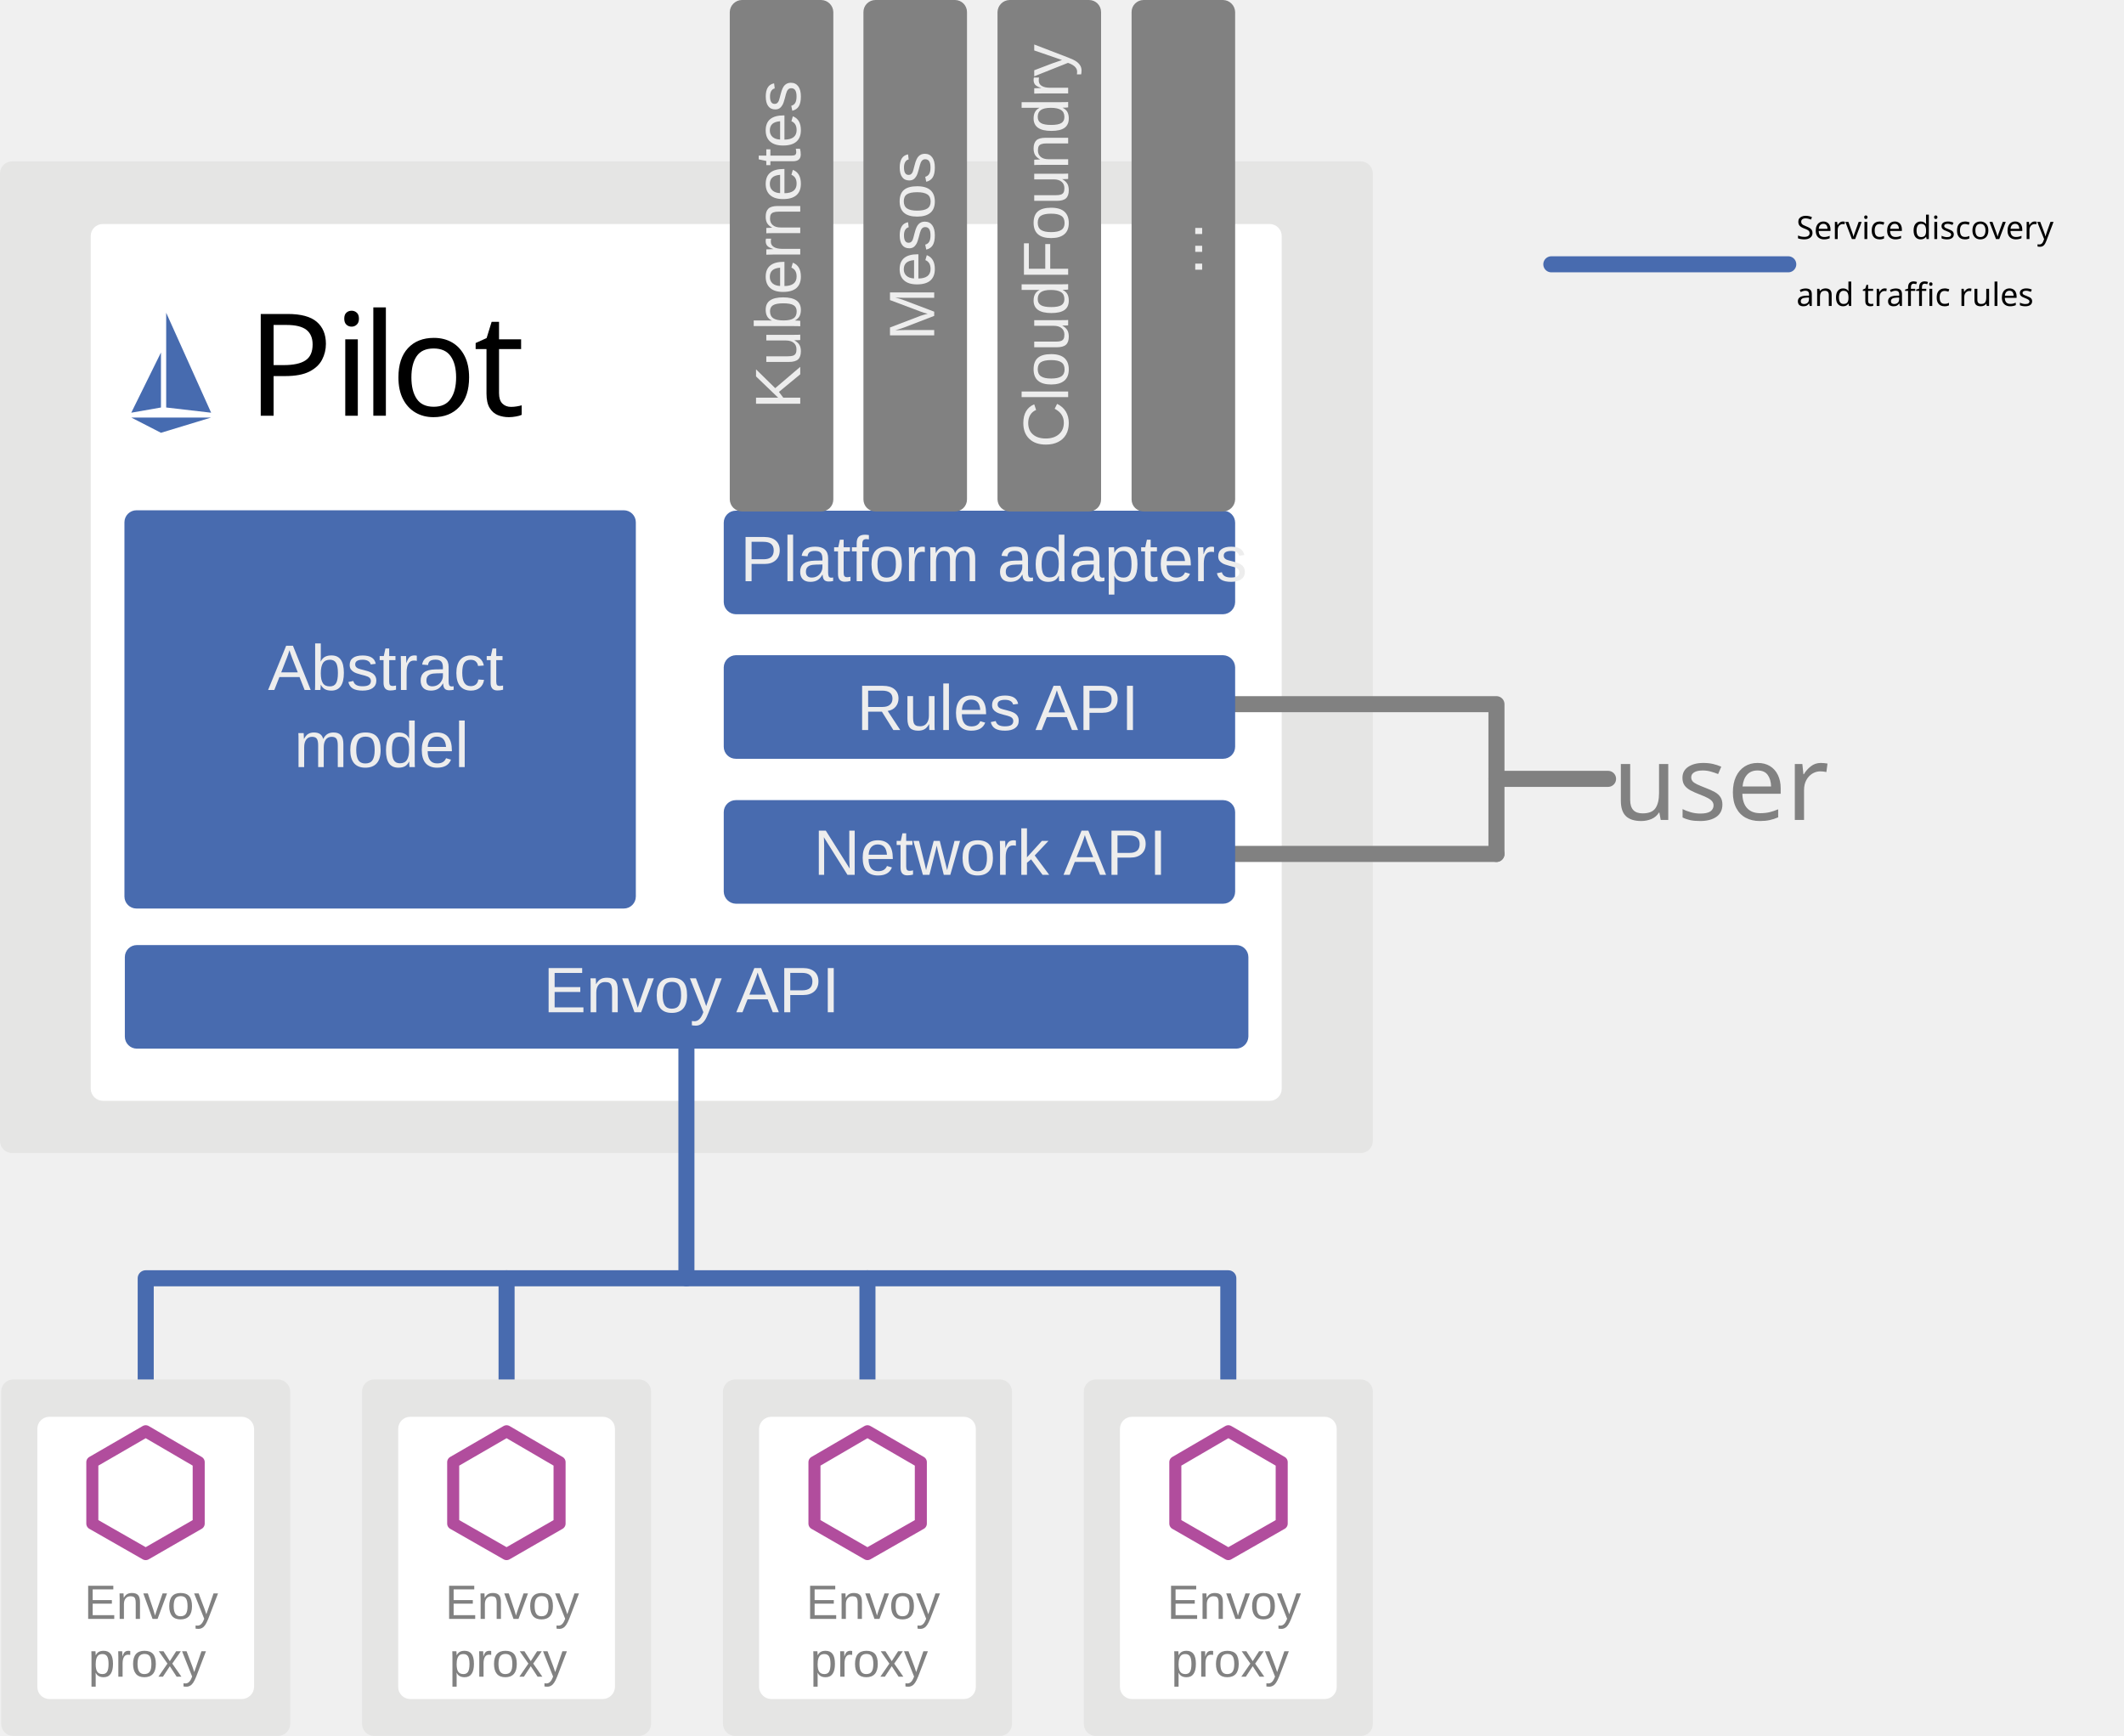
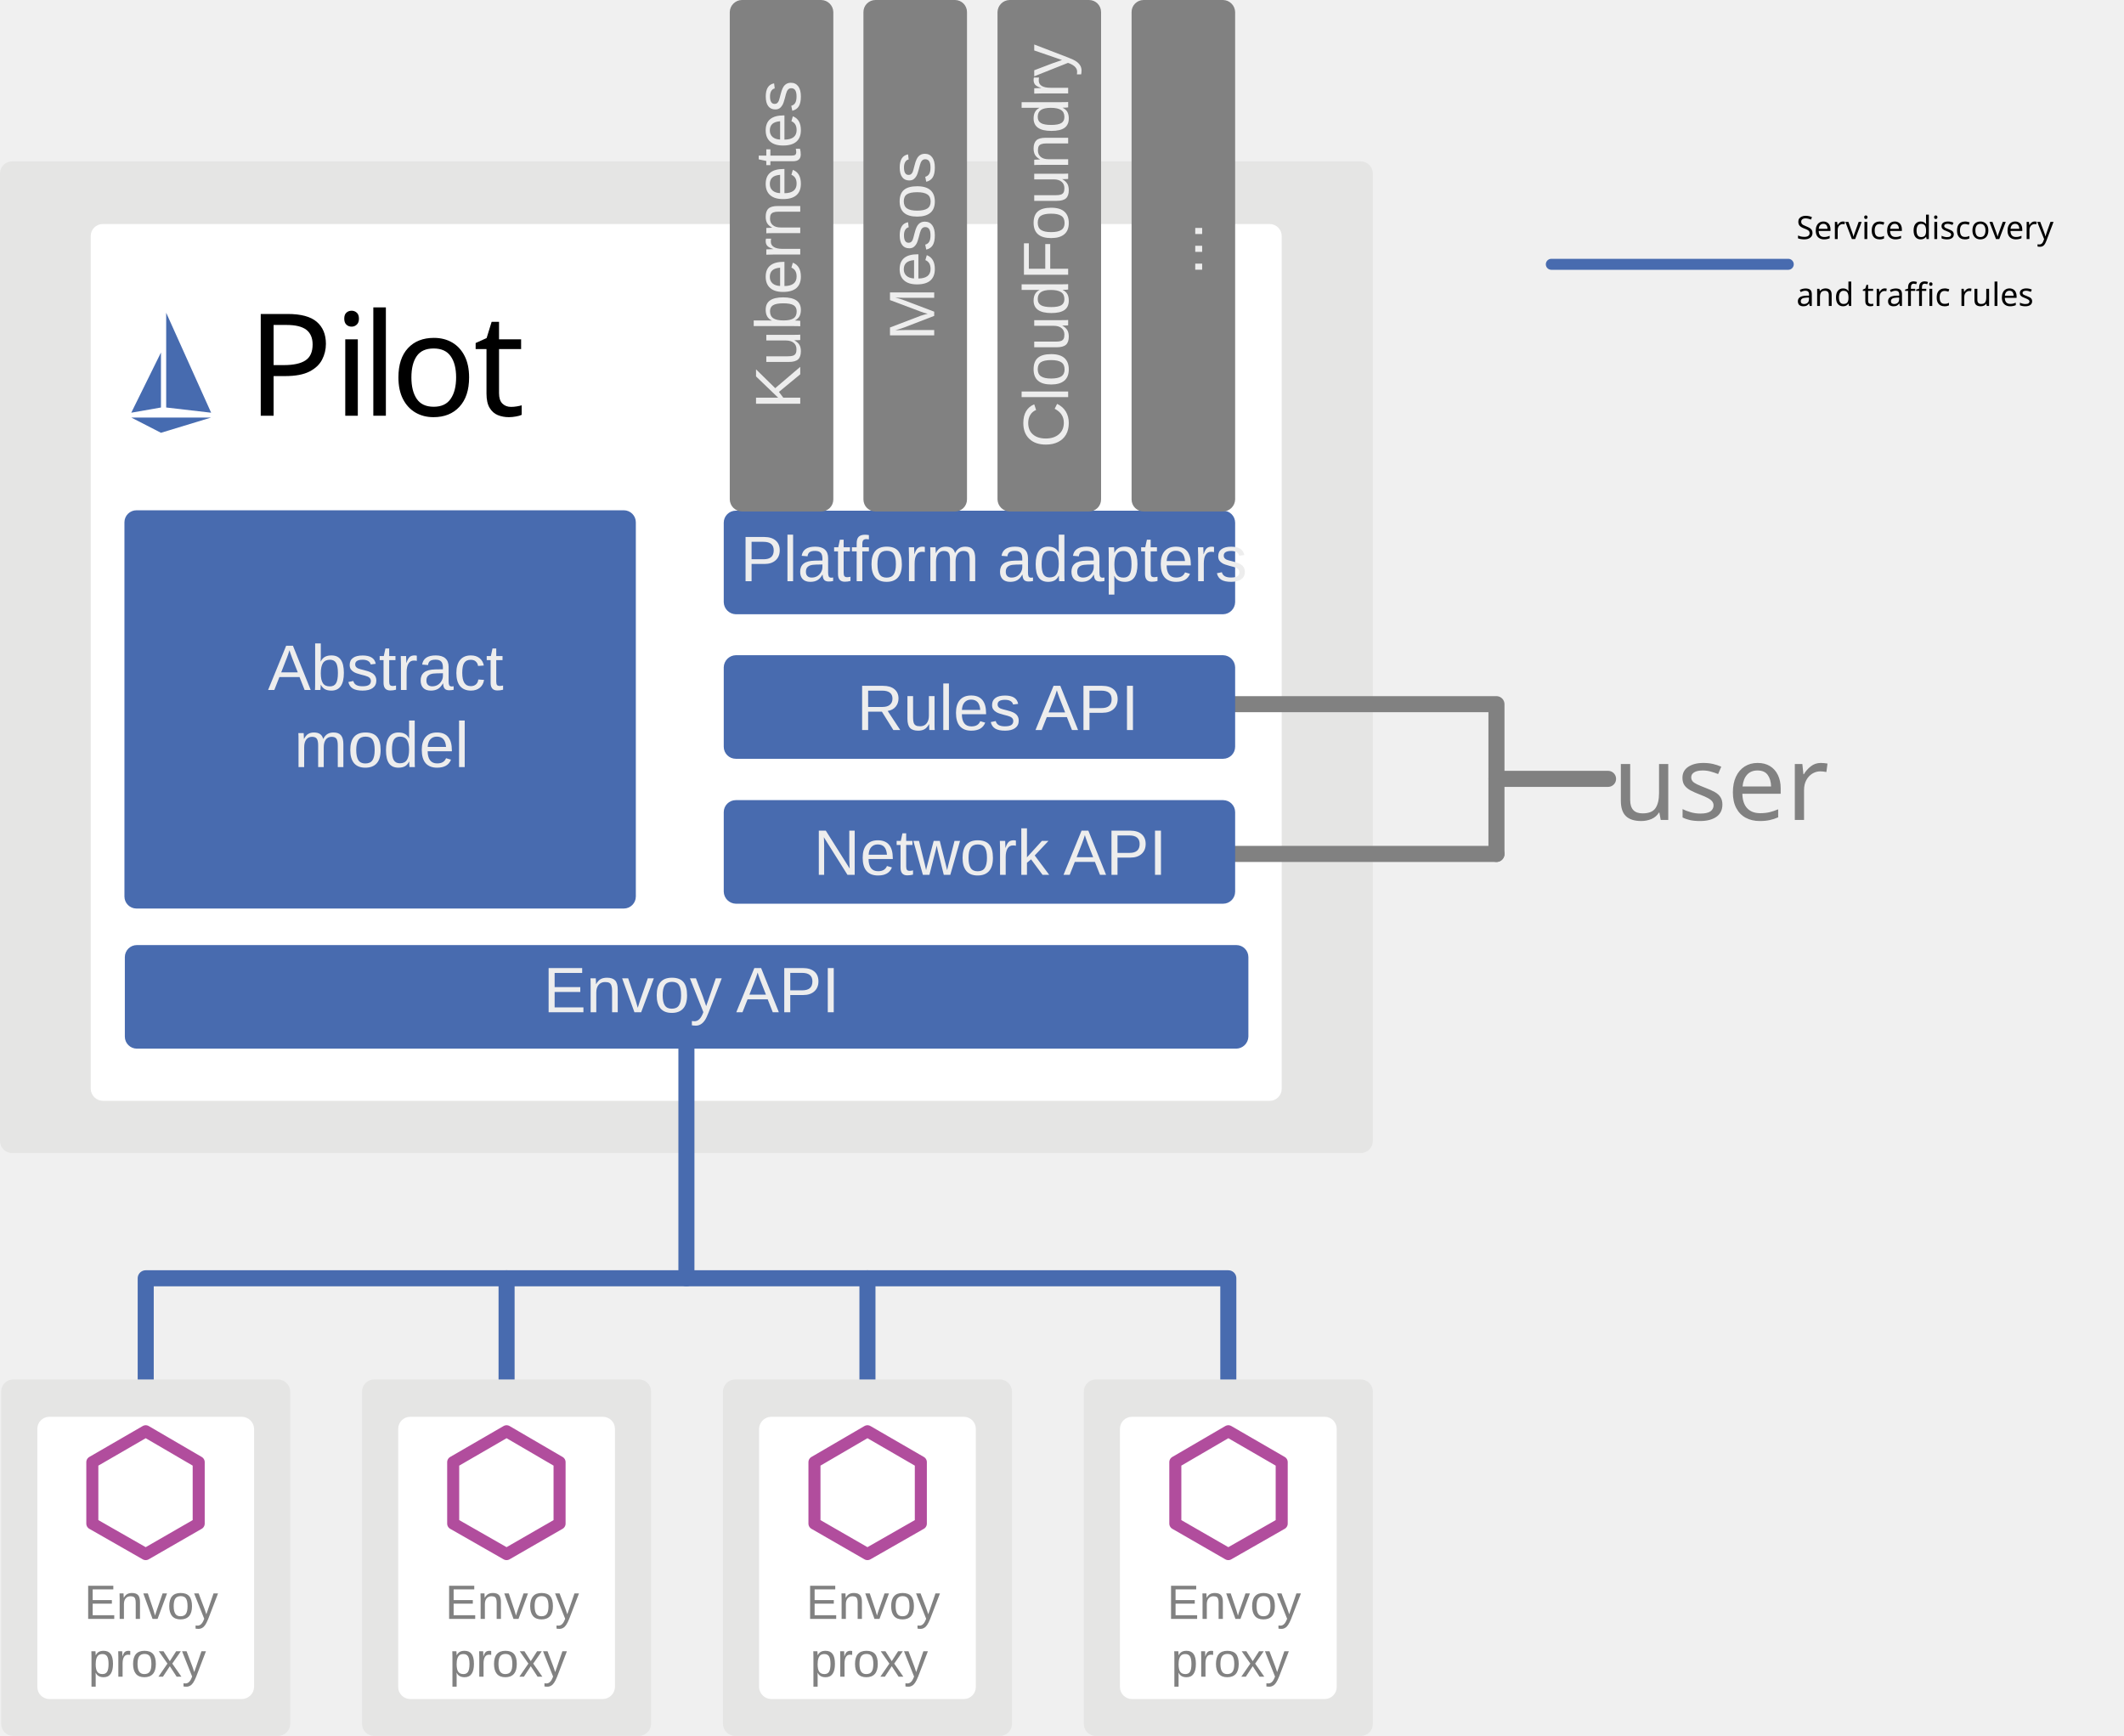
- <svg xmlns="http://www.w3.org/2000/svg" viewBox="0 0 529.134 432.4" version="1.1" id="svg192" width="140mm" height="432.4">
+ <svg xmlns="http://www.w3.org/2000/svg" viewBox="0 0 529.134 432.4" version="1.1" id="svg192" width="140mm" height="114.406mm">
  <defs id="defs7">
-     <style id="style2">.a1febd32-a602-439d-90cb-fe3b9e5e9e6e,.a2de6f6a-543b-49bf-abe1-4190f694075c,.f842173c-4137-41bd-a45e-eb43b29bb415{fill:none}.aa42245d-ad5b-4e67-9608-1290cdf026c9{fill:#e5e5e4}.ef4e5b1c-b333-40de-91f2-d67d81b0e205{fill:#fff}.a450d0db-15ca-4a08-835b-f23856a99cc6,.aef7c180-a9aa-4037-aeb7-1c23582a6a0c,.ec350dc4-b3fe-4a66-86b2-3ced8af6dc99{isolation:isolate}.a6a6604f-cec9-421e-b62a-47e7c088578a{clip-path:url(#b8ba444c-ee38-4f79-8b77-c1a5ff62ba08)}.e5b942fc-5abb-46fc-b726-75c457c7b7b7{fill:#466bb0}.b805c6ed-2f12-4f9f-bfd4-2d445f303f70{fill:#486baf}.a768cd4c-9aac-4065-93f3-520b3335e459,.ec350dc4-b3fe-4a66-86b2-3ced8af6dc99{fill:#818181}.aef7c180-a9aa-4037-aeb7-1c23582a6a0c{font-size:16px;fill:#ededed;font-family:ArialMT,Arial}.ec350dc4-b3fe-4a66-86b2-3ced8af6dc99{font-family:ArialMT,Arial}.a1febd32-a602-439d-90cb-fe3b9e5e9e6e{stroke:#486baf;stroke-linecap:round;stroke-width:4px}.f842173c-4137-41bd-a45e-eb43b29bb415{stroke-linecap:round;stroke-width:4px}.a1febd32-a602-439d-90cb-fe3b9e5e9e6e,.a2de6f6a-543b-49bf-abe1-4190f694075c,.f842173c-4137-41bd-a45e-eb43b29bb415{stroke-linejoin:round}.f842173c-4137-41bd-a45e-eb43b29bb415{stroke:#818181}.eac389b2-f847-4bee-8623-5c3be09bcbfd{letter-spacing:-.06em}.a2de6f6a-543b-49bf-abe1-4190f694075c{stroke:#b14d9d;stroke-width:3px}.ec350dc4-b3fe-4a66-86b2-3ced8af6dc99{font-size:12px}</style>
+     <style id="style2">.a1febd32-a602-439d-90cb-fe3b9e5e9e6e,.a2de6f6a-543b-49bf-abe1-4190f694075c,.b4def6a1-ecd7-4a13-a337-12e6f33f4584,.f842173c-4137-41bd-a45e-eb43b29bb415{fill:none;}.aa42245d-ad5b-4e67-9608-1290cdf026c9{fill:#e5e5e4;}.ef4e5b1c-b333-40de-91f2-d67d81b0e205{fill:#fff;}.a450d0db-15ca-4a08-835b-f23856a99cc6,.aef7c180-a9aa-4037-aeb7-1c23582a6a0c,.b1c3f615-51b7-4acc-81ac-56998d7fb69d,.ec350dc4-b3fe-4a66-86b2-3ced8af6dc99,.f4ed8a36-2cc1-49ce-b1ae-e206532e6b0c,.fa0a4e9c-bae9-42a8-bea9-34ee9122e43f{isolation:isolate;}.b1c3f615-51b7-4acc-81ac-56998d7fb69d{font-size:35.5px;}.b1c3f615-51b7-4acc-81ac-56998d7fb69d,.f4ed8a36-2cc1-49ce-b1ae-e206532e6b0c{font-family:GoogleSans-Regular, Google Sans;}.f6b590fb-5d2a-4d55-b37b-8665e046487f{letter-spacing:0em;}.b0de8536-14ff-42a0-8e88-8302ec9a6519{letter-spacing:-0.01em;}.a6a6604f-cec9-421e-b62a-47e7c088578a{clip-path:url(#b8ba444c-ee38-4f79-8b77-c1a5ff62ba08);}.e5b942fc-5abb-46fc-b726-75c457c7b7b7{fill:#466bb0;}.af9a84e1-beb6-428a-a037-5a52fb0451b5{fill:#476baf;}.b805c6ed-2f12-4f9f-bfd4-2d445f303f70{fill:#486baf;}.a768cd4c-9aac-4065-93f3-520b3335e459,.ec350dc4-b3fe-4a66-86b2-3ced8af6dc99,.fa0a4e9c-bae9-42a8-bea9-34ee9122e43f{fill:#818181;}.aef7c180-a9aa-4037-aeb7-1c23582a6a0c{font-size:16px;fill:#ededed;}.aef7c180-a9aa-4037-aeb7-1c23582a6a0c,.ec350dc4-b3fe-4a66-86b2-3ced8af6dc99{font-family:ArialMT, Arial;}.f4ed8a36-2cc1-49ce-b1ae-e206532e6b0c{font-size:8px;}.b9af017a-15d4-4441-8c1c-971f52e6838b{letter-spacing:0.02em;}.f8f110c7-ca2a-43f4-8cd3-2f8654df1409{letter-spacing:-0.01em;}.b23fbc3a-c18a-4022-ad7f-9e138f12d3d5{letter-spacing:0.01em;}.ac231792-f514-43ad-afed-d54a9eab17c5{letter-spacing:-0.02em;}.a4eddb54-8ba1-4e45-9f87-08896a8dd1eb{letter-spacing:0.02em;}.b9600945-879b-457a-964e-2ce18be22b1d{letter-spacing:-0.02em;}.e2792af2-a91c-44c1-afaf-0ba5b4043a83{letter-spacing:-0.01em;}.e419dce9-66ed-4aed-ab67-d3bf826292b7{letter-spacing:0em;}.b533e1e4-734c-4a41-bacf-56205a40baac{letter-spacing:0.01em;}.a1febd32-a602-439d-90cb-fe3b9e5e9e6e{stroke:#486baf;}.a1febd32-a602-439d-90cb-fe3b9e5e9e6e,.f842173c-4137-41bd-a45e-eb43b29bb415{stroke-linecap:round;stroke-width:4px;}.a1febd32-a602-439d-90cb-fe3b9e5e9e6e,.a2de6f6a-543b-49bf-abe1-4190f694075c,.f842173c-4137-41bd-a45e-eb43b29bb415{stroke-linejoin:round;}.fa0a4e9c-bae9-42a8-bea9-34ee9122e43f{font-size:26px;font-family:FontAwesome5FreeSolid, "Font Awesome 5 Free";}.f842173c-4137-41bd-a45e-eb43b29bb415{stroke:#818181;}.eac389b2-f847-4bee-8623-5c3be09bcbfd{letter-spacing:-0.06em;}.a2de6f6a-543b-49bf-abe1-4190f694075c{stroke:#b14d9d;stroke-width:3px;}.ec350dc4-b3fe-4a66-86b2-3ced8af6dc99{font-size:12px;}</style>
    <clipPath id="b8ba444c-ee38-4f79-8b77-c1a5ff62ba08">
-       <path id="rect4" fill="none" d="M22.7 72.9h39.9v39.9H22.7z" />
+       <rect class="b4def6a1-ecd7-4a13-a337-12e6f33f4584" x="22.7" y="72.9" width="39.9" height="39.9" id="rect4" style="fill:none" />
    </clipPath>
  </defs>
-   <g data-name="Pilot container" id="e3542c96-65ae-4923-886c-3c9f5393e193">
-     <path id="path11" d="M339 287.2H3a3 3 0 0 1-3-3v-241a3 3 0 0 1 3-3h336a3 3 0 0 1 3 3v241a3 3 0 0 1-3 3z" class="aa42245d-ad5b-4e67-9608-1290cdf026c9" fill="#e5e5e4" />
-     <path id="path13" d="M316.3 274.2H25.6a3.08 3.08 0 0 1-3-3V58.8a3 3 0 0 1 3-3h290.7a3 3 0 0 1 3 3v212.4a3 3 0 0 1-3 3z" class="ef4e5b1c-b333-40de-91f2-d67d81b0e205" fill="#fff" />
-     <text style="isolation:isolate" id="text21" transform="translate(61.52 103.55)" font-size="35.5" font-family="GoogleSans-Regular,'Google Sans'">Pi<tspan id="tspan15" y="0" x="28.47" letter-spacing="0">l</tspan>
-       <tspan id="tspan17" y="0" x="35.78" letter-spacing="-.01em">o</tspan>
+   <g data-name="Pilot container" id="e3542c96-65ae-4923-886c-3c9f5393e193" transform="translate(0,2.1488219e-6)">
+     <path style="fill:#e5e5e4" id="path11" d="M 339,287.2 H 3 a 3,3 0 0 1 -3,-3 v -241 a 3,3 0 0 1 3,-3 h 336 a 3,3 0 0 1 3,3 v 241 a 3,3 0 0 1 -3,3 z" class="aa42245d-ad5b-4e67-9608-1290cdf026c9" />
+     <path style="fill:#ffffff" id="path13" d="M 316.3,274.2 H 25.6 a 3.08,3.08 0 0 1 -3,-3 V 58.8 a 3,3 0 0 1 3,-3 h 290.7 a 3,3 0 0 1 3,3 v 212.4 a 3,3 0 0 1 -3,3 z" class="ef4e5b1c-b333-40de-91f2-d67d81b0e205" />
+     <text style="font-size:35.5px;font-family:GoogleSans-Regular, 'Google Sans';isolation:isolate" id="text21" transform="translate(61.52,103.55)" class="b1c3f615-51b7-4acc-81ac-56998d7fb69d">Pi<tspan style="letter-spacing:0em" id="tspan15" y="0" x="28.47" class="f6b590fb-5d2a-4d55-b37b-8665e046487f">l</tspan>
+       <tspan style="letter-spacing:-0.01em" id="tspan17" y="0" x="35.78" class="b0de8536-14ff-42a0-8e88-8302ec9a6519">o</tspan>
      <tspan id="tspan19" y="0" x="56.41">t</tspan>
    </text>
    <g data-name="Istio-logo-blue" id="aad9b6b4-89bb-449c-990c-7e6dbae92f40">
      <g id="g25" clip-path="url(#b8ba444c-ee38-4f79-8b77-c1a5ff62ba08)" class="a6a6604f-cec9-421e-b62a-47e7c088578a">
-         <path id="polygon23" class="e5b942fc-5abb-46fc-b726-75c457c7b7b7" fill="#466bb0" d="M40.1 107.8l-7.4-3.8h19.9z" />
+         <polygon style="fill:#466bb0" id="polygon23" points="40.1,107.8 32.7,104 52.6,104 " class="e5b942fc-5abb-46fc-b726-75c457c7b7b7" />
      </g>
      <g id="g29" clip-path="url(#b8ba444c-ee38-4f79-8b77-c1a5ff62ba08)" class="a6a6604f-cec9-421e-b62a-47e7c088578a">
-         <path id="polygon27" class="e5b942fc-5abb-46fc-b726-75c457c7b7b7" fill="#466bb0" d="M40.1 87.8l-7.4 15 7.4-1.3z" />
+         <polygon style="fill:#466bb0" id="polygon27" points="40.1,87.8 32.7,102.8 40.1,101.5 " class="e5b942fc-5abb-46fc-b726-75c457c7b7b7" />
      </g>
      <g id="g33" clip-path="url(#b8ba444c-ee38-4f79-8b77-c1a5ff62ba08)" class="a6a6604f-cec9-421e-b62a-47e7c088578a">
-         <path id="polygon31" fill="#476baf" d="M41.4 77.9v23.6l11.2 1.3z" />
+         <polygon style="fill:#476baf" id="polygon31" points="41.4,77.9 41.4,101.5 52.6,102.8 " class="af9a84e1-beb6-428a-a037-5a52fb0451b5" />
      </g>
    </g>
  </g>
-   <path id="path37" d="M304.7 153H183.3a3.08 3.08 0 0 1-3-3v-19.8a3 3 0 0 1 3-3h121.4a3 3 0 0 1 3 3V150a3.08 3.08 0 0 1-3 3z" class="b805c6ed-2f12-4f9f-bfd4-2d445f303f70" fill="#486baf" />
-   <path id="path39" d="M207.6 3v121.4a3 3 0 0 1-3 3h-19.8a3.08 3.08 0 0 1-3-3V3a3.08 3.08 0 0 1 3-3h19.8a3.08 3.08 0 0 1 3 3z" class="a768cd4c-9aac-4065-93f3-520b3335e459" fill="#818181" />
-   <path id="path41" d="M240.9 3v121.4a3 3 0 0 1-3 3h-19.8a3 3 0 0 1-3-3V3a3 3 0 0 1 3-3h19.8a3 3 0 0 1 3 3z" class="a768cd4c-9aac-4065-93f3-520b3335e459" fill="#818181" />
-   <path id="path43" d="M274.3 3v121.4a3 3 0 0 1-3 3h-19.8a3.08 3.08 0 0 1-3-3V3a3.08 3.08 0 0 1 3-3h19.8a3 3 0 0 1 3 3z" class="a768cd4c-9aac-4065-93f3-520b3335e459" fill="#818181" />
-   <path id="path45" d="M307.7 3v121.4a3.08 3.08 0 0 1-3 3h-19.8a3 3 0 0 1-3-3V3a3 3 0 0 1 3-3h19.8a3.08 3.08 0 0 1 3 3z" class="a768cd4c-9aac-4065-93f3-520b3335e459" fill="#818181" />
-   <text style="isolation:isolate" id="text47" class="aef7c180-a9aa-4037-aeb7-1c23582a6a0c" x="184.42" y="144.77" font-size="16" font-family="ArialMT,Arial" fill="#ededed">Platform adapters</text>
-   <path id="path49" d="M155.4 226.3H34a3 3 0 0 1-3-3v-93.2a3 3 0 0 1 3-3h121.4a3 3 0 0 1 3 3v93.2a3 3 0 0 1-3 3z" class="b805c6ed-2f12-4f9f-bfd4-2d445f303f70" fill="#486baf" />
-   <g style="isolation:isolate" id="g55" class="a450d0db-15ca-4a08-835b-f23856a99cc6">
-     <text style="isolation:isolate" id="text51" transform="translate(66.76 171.86)" class="aef7c180-a9aa-4037-aeb7-1c23582a6a0c" font-size="16" font-family="ArialMT,Arial" fill="#ededed">Abstract</text>
-     <text style="isolation:isolate" id="text53" transform="translate(73.26 191.06)" class="aef7c180-a9aa-4037-aeb7-1c23582a6a0c" font-size="16" font-family="ArialMT,Arial" fill="#ededed">model</text>
+   <path style="fill:#486baf" id="path37" d="M 304.7,153 H 183.3 a 3.08,3.08 0 0 1 -3,-3 v -19.8 a 3,3 0 0 1 3,-3 h 121.4 a 3,3 0 0 1 3,3 v 19.8 a 3.08,3.08 0 0 1 -3,3 z" class="b805c6ed-2f12-4f9f-bfd4-2d445f303f70" />
+   <path style="fill:#818181" id="path39" d="M 207.6,3 V 124.4 a 3,3 0 0 1 -3,3 h -19.8 a 3.08,3.08 0 0 1 -3,-3 V 3 a 3.08,3.08 0 0 1 3,-3 h 19.8 A 3.08,3.08 0 0 1 207.6,3 Z" class="a768cd4c-9aac-4065-93f3-520b3335e459" />
+   <path style="fill:#818181" id="path41" d="M 240.9,3 V 124.4 a 3,3 0 0 1 -3,3 h -19.8 a 3,3 0 0 1 -3,-3 V 3 a 3,3 0 0 1 3,-3 h 19.8 A 3,3 0 0 1 240.9,3 Z" class="a768cd4c-9aac-4065-93f3-520b3335e459" />
+   <path style="fill:#818181" id="path43" d="M 274.3,3 V 124.4 a 3,3 0 0 1 -3,3 h -19.8 a 3.08,3.08 0 0 1 -3,-3 V 3 a 3.08,3.08 0 0 1 3,-3 h 19.8 A 3,3 0 0 1 274.3,3 Z" class="a768cd4c-9aac-4065-93f3-520b3335e459" />
+   <path style="fill:#818181" id="path45" d="M 307.7,3 V 124.4 a 3.08,3.08 0 0 1 -3,3 h -19.8 a 3,3 0 0 1 -3,-3 V 3 a 3,3 0 0 1 3,-3 h 19.8 A 3.08,3.08 0 0 1 307.7,3 Z" class="a768cd4c-9aac-4065-93f3-520b3335e459" />
+   <text style="font-size:16px;font-family:ArialMT, Arial;isolation:isolate;fill:#ededed" id="text47" class="aef7c180-a9aa-4037-aeb7-1c23582a6a0c" x="184.42" y="144.77">Platform adapters</text>
+   <path style="fill:#486baf" id="path49" d="M 155.4,226.3 H 34 a 3,3 0 0 1 -3,-3 v -93.2 a 3,3 0 0 1 3,-3 h 121.4 a 3,3 0 0 1 3,3 v 93.2 a 3,3 0 0 1 -3,3 z" class="b805c6ed-2f12-4f9f-bfd4-2d445f303f70" />
+   <g style="isolation:isolate" id="g55" class="a450d0db-15ca-4a08-835b-f23856a99cc6" transform="translate(0,2.1488219e-6)">
+     <text style="font-size:16px;font-family:ArialMT, Arial;isolation:isolate;fill:#ededed" id="text51" transform="translate(66.76,171.86)" class="aef7c180-a9aa-4037-aeb7-1c23582a6a0c">Abstract</text>
+     <text style="font-size:16px;font-family:ArialMT, Arial;isolation:isolate;fill:#ededed" id="text53" transform="translate(73.26,191.06)" class="aef7c180-a9aa-4037-aeb7-1c23582a6a0c">model</text>
  </g>
-   <text style="isolation:isolate" id="text57" transform="rotate(-90)" class="aef7c180-a9aa-4037-aeb7-1c23582a6a0c" x="-101.87" y="199.36" font-size="16" font-family="ArialMT,Arial" fill="#ededed">Kubernetes</text>
-   <text style="isolation:isolate" id="text59" transform="rotate(-90)" class="aef7c180-a9aa-4037-aeb7-1c23582a6a0c" x="-84.85" y="232.73" font-size="16" font-family="ArialMT,Arial" fill="#ededed">Mesos</text>
-   <text style="isolation:isolate" id="text61" transform="rotate(-90)" class="aef7c180-a9aa-4037-aeb7-1c23582a6a0c" x="-111.55" y="266.1" font-size="16" font-family="ArialMT,Arial" fill="#ededed">CloudFoundry</text>
-   <text style="isolation:isolate" id="text63" transform="rotate(-90)" class="aef7c180-a9aa-4037-aeb7-1c23582a6a0c" x="-68.65" y="299.48" font-size="16" font-family="ArialMT,Arial" fill="#ededed">...</text>
-   <path id="line101" class="a1febd32-a602-439d-90cb-fe3b9e5e9e6e" fill="none" stroke="#486baf" stroke-width="2.738" stroke-linecap="round" stroke-linejoin="round" d="M386.469 65.833h59.025" />
-   <path id="polyline103" class="a1febd32-a602-439d-90cb-fe3b9e5e9e6e" fill="none" stroke="#486baf" stroke-width="4" stroke-linecap="round" stroke-linejoin="round" d="M171 261.2v57.2H36.3v25.2" />
-   <path id="line105" class="a1febd32-a602-439d-90cb-fe3b9e5e9e6e" fill="none" stroke="#486baf" stroke-width="4" stroke-linecap="round" stroke-linejoin="round" d="M126.2 343.6v-25.2" />
-   <path id="polyline107" class="a1febd32-a602-439d-90cb-fe3b9e5e9e6e" fill="none" stroke="#486baf" stroke-width="4" stroke-linecap="round" stroke-linejoin="round" d="M216.1 343.6v-25.2H171" />
-   <path id="polyline109" class="a1febd32-a602-439d-90cb-fe3b9e5e9e6e" fill="none" stroke="#486baf" stroke-width="4" stroke-linecap="round" stroke-linejoin="round" d="M306 343.6v-25.2h-89.9" />
-   <text style="isolation:isolate" id="text111" x="401.74" y="204.24" font-size="26" font-family="FontAwesome5FreeSolid,'Font Awesome 5 Free'" fill="#818181">user</text>
-   <path id="polyline113" class="f842173c-4137-41bd-a45e-eb43b29bb415" fill="none" stroke="#818181" stroke-width="4" stroke-linecap="round" stroke-linejoin="round" d="M307.7 175.4h65.1v37.3" />
-   <path id="line115" class="f842173c-4137-41bd-a45e-eb43b29bb415" fill="none" stroke="#818181" stroke-width="4" stroke-linecap="round" stroke-linejoin="round" d="M372.8 212.7h-65.1" />
-   <path id="line117" class="f842173c-4137-41bd-a45e-eb43b29bb415" fill="none" stroke="#818181" stroke-width="4" stroke-linecap="round" stroke-linejoin="round" d="M400.6 194h-27.8" />
-   <path id="path119" d="M308 261.2H34.1a3 3 0 0 1-3-3v-19.8a3 3 0 0 1 3-3H308a3 3 0 0 1 3 3v19.8a3.08 3.08 0 0 1-3 3z" class="b805c6ed-2f12-4f9f-bfd4-2d445f303f70" fill="#486baf" />
-   <text style="isolation:isolate" id="text125" class="aef7c180-a9aa-4037-aeb7-1c23582a6a0c" x="135.36" y="252.14" font-size="16" font-family="ArialMT,Arial" fill="#ededed">Envoy <tspan id="tspan123" y="252.14" x="183.39">API</tspan>
+   <text style="font-size:16px;font-family:ArialMT, Arial;isolation:isolate;fill:#ededed" id="text57" transform="rotate(-90)" class="aef7c180-a9aa-4037-aeb7-1c23582a6a0c" x="-101.87" y="199.36">Kubernetes</text>
+   <text style="font-size:16px;font-family:ArialMT, Arial;isolation:isolate;fill:#ededed" id="text59" transform="rotate(-90)" class="aef7c180-a9aa-4037-aeb7-1c23582a6a0c" x="-84.85" y="232.73">Mesos</text>
+   <text style="font-size:16px;font-family:ArialMT, Arial;isolation:isolate;fill:#ededed" id="text61" transform="rotate(-90)" class="aef7c180-a9aa-4037-aeb7-1c23582a6a0c" x="-111.55" y="266.1">CloudFoundry</text>
+   <text style="font-size:16px;font-family:ArialMT, Arial;isolation:isolate;fill:#ededed" id="text63" transform="rotate(-90)" class="aef7c180-a9aa-4037-aeb7-1c23582a6a0c" x="-68.65" y="299.48">...</text>
+   <text style="font-size:8px;font-family:GoogleSans-Regular, 'Google Sans';isolation:isolate" id="text99" class="f4ed8a36-2cc1-49ce-b1ae-e206532e6b0c" x="423.395" y="298.049" />
+   <line style="fill:none;stroke:#486baf;stroke-width:2.738px;stroke-linecap:round;stroke-linejoin:round" id="line101" y2="65.833" x2="445.494" y1="65.833" x1="386.469" class="a1febd32-a602-439d-90cb-fe3b9e5e9e6e" />
+   <polyline style="fill:none;stroke:#486baf;stroke-width:4px;stroke-linecap:round;stroke-linejoin:round" id="polyline103" points="171 261.2 171 318.4 36.3 318.4 36.3 343.6" class="a1febd32-a602-439d-90cb-fe3b9e5e9e6e" transform="translate(0,2.1488219e-6)" />
+   <line style="fill:none;stroke:#486baf;stroke-width:4px;stroke-linecap:round;stroke-linejoin:round" id="line105" y2="318.4" x2="126.2" y1="343.6" x1="126.2" class="a1febd32-a602-439d-90cb-fe3b9e5e9e6e" />
+   <polyline style="fill:none;stroke:#486baf;stroke-width:4px;stroke-linecap:round;stroke-linejoin:round" id="polyline107" points="216.1 343.6 216.1 318.4 171 318.4" class="a1febd32-a602-439d-90cb-fe3b9e5e9e6e" transform="translate(0,2.1488219e-6)" />
+   <polyline style="fill:none;stroke:#486baf;stroke-width:4px;stroke-linecap:round;stroke-linejoin:round" id="polyline109" points="306 343.6 306 318.4 216.1 318.4" class="a1febd32-a602-439d-90cb-fe3b9e5e9e6e" transform="translate(0,2.1488219e-6)" />
+   <text style="font-size:26px;font-family:FontAwesome5FreeSolid, 'Font Awesome 5 Free';isolation:isolate;fill:#818181" id="text111" class="fa0a4e9c-bae9-42a8-bea9-34ee9122e43f" x="401.74" y="204.24">user</text>
+   <polyline style="fill:none;stroke:#818181;stroke-width:4px;stroke-linecap:round;stroke-linejoin:round" id="polyline113" points="307.7 175.4 372.8 175.4 372.8 194 372.8 212.7" class="f842173c-4137-41bd-a45e-eb43b29bb415" transform="translate(0,2.1488219e-6)" />
+   <line style="fill:none;stroke:#818181;stroke-width:4px;stroke-linecap:round;stroke-linejoin:round" id="line115" y2="212.7" x2="307.7" y1="212.7" x1="372.8" class="f842173c-4137-41bd-a45e-eb43b29bb415" />
+   <line style="fill:none;stroke:#818181;stroke-width:4px;stroke-linecap:round;stroke-linejoin:round" id="line117" y2="194" x2="372.8" y1="194" x1="400.6" class="f842173c-4137-41bd-a45e-eb43b29bb415" />
+   <path style="fill:#486baf" id="path119" d="M 308,261.2 H 34.1 a 3,3 0 0 1 -3,-3 v -19.8 a 3,3 0 0 1 3,-3 H 308 a 3,3 0 0 1 3,3 v 19.8 a 3.08,3.08 0 0 1 -3,3 z" class="b805c6ed-2f12-4f9f-bfd4-2d445f303f70" />
+   <text style="font-size:16px;font-family:ArialMT, Arial;isolation:isolate;fill:#ededed" id="text125" class="aef7c180-a9aa-4037-aeb7-1c23582a6a0c" x="135.36" y="252.14">Envoy<tspan style="letter-spacing:-0.06em" id="tspan121" y="252.14" x="179.83" class="eac389b2-f847-4bee-8623-5c3be09bcbfd" />
+     <tspan id="tspan123" y="252.14" x="183.39">API</tspan>
  </text>
-   <path id="path127" d="M339 432.4h-66a3 3 0 0 1-3-3v-82.8a3 3 0 0 1 3-3h66a3 3 0 0 1 3 3v82.8a3 3 0 0 1-3 3z" class="aa42245d-ad5b-4e67-9608-1290cdf026c9" fill="#e5e5e4" />
-   <path id="path129" d="M330 423.2h-48a3 3 0 0 1-3-3v-64.3a3 3 0 0 1 3-3h48a3 3 0 0 1 3 3v64.3a3 3 0 0 1-3 3z" class="ef4e5b1c-b333-40de-91f2-d67d81b0e205" fill="#fff" />
-   <path id="polygon131" class="a2de6f6a-543b-49bf-abe1-4190f694075c" fill="none" stroke="#b14d9d" stroke-width="3" stroke-linejoin="round" d="M306 387.1l13.3-7.6v-15.3l-13.3-7.7-13.2 7.7v15.3z" />
-   <g style="isolation:isolate" id="g137" class="a450d0db-15ca-4a08-835b-f23856a99cc6">
-     <text style="isolation:isolate" id="text133" transform="translate(290.75 403.24)" class="ec350dc4-b3fe-4a66-86b2-3ced8af6dc99" font-size="12" font-family="ArialMT,Arial" fill="#818181">Envoy</text>
-     <text style="isolation:isolate" id="text135" transform="translate(291.75 417.64)" class="ec350dc4-b3fe-4a66-86b2-3ced8af6dc99" font-size="12" font-family="ArialMT,Arial" fill="#818181">proxy</text>
+   <path style="fill:#e5e5e4" id="path127" d="m 339,432.4 h -66 a 3,3 0 0 1 -3,-3 v -82.8 a 3,3 0 0 1 3,-3 h 66 a 3,3 0 0 1 3,3 v 82.8 a 3,3 0 0 1 -3,3 z" class="aa42245d-ad5b-4e67-9608-1290cdf026c9" />
+   <path style="fill:#ffffff" id="path129" d="m 330,423.2 h -48 a 3,3 0 0 1 -3,-3 v -64.3 a 3,3 0 0 1 3,-3 h 48 a 3,3 0 0 1 3,3 v 64.3 a 3,3 0 0 1 -3,3 z" class="ef4e5b1c-b333-40de-91f2-d67d81b0e205" />
+   <polygon style="fill:none;stroke:#b14d9d;stroke-width:3px;stroke-linejoin:round" id="polygon131" points="306,387.1 319.3,379.5 319.3,364.2 306,356.5 292.8,364.2 292.8,379.5 " class="a2de6f6a-543b-49bf-abe1-4190f694075c" transform="translate(0,2.1488219e-6)" />
+   <g style="isolation:isolate" id="g137" class="a450d0db-15ca-4a08-835b-f23856a99cc6" transform="translate(0,2.1488219e-6)">
+     <text style="font-size:12px;font-family:ArialMT, Arial;isolation:isolate;fill:#818181" id="text133" transform="translate(290.75,403.24)" class="ec350dc4-b3fe-4a66-86b2-3ced8af6dc99">Envoy</text>
+     <text style="font-size:12px;font-family:ArialMT, Arial;isolation:isolate;fill:#818181" id="text135" transform="translate(291.75,417.64)" class="ec350dc4-b3fe-4a66-86b2-3ced8af6dc99">proxy</text>
  </g>
-   <path id="path139" d="M249.1 432.4h-66a3.08 3.08 0 0 1-3-3v-82.8a3.08 3.08 0 0 1 3-3h66a3 3 0 0 1 3 3v82.8a3 3 0 0 1-3 3z" class="aa42245d-ad5b-4e67-9608-1290cdf026c9" fill="#e5e5e4" />
-   <path id="path141" d="M240.1 423.2h-48a3.08 3.08 0 0 1-3-3v-64.3a3.08 3.08 0 0 1 3-3h48a3 3 0 0 1 3 3v64.3a3 3 0 0 1-3 3z" class="ef4e5b1c-b333-40de-91f2-d67d81b0e205" fill="#fff" />
-   <path id="polygon143" class="a2de6f6a-543b-49bf-abe1-4190f694075c" fill="none" stroke="#b14d9d" stroke-width="3" stroke-linejoin="round" d="M216.1 387.1l13.3-7.6v-15.3l-13.3-7.7-13.2 7.7v15.3z" />
-   <g style="isolation:isolate" id="g149" class="a450d0db-15ca-4a08-835b-f23856a99cc6">
-     <text style="isolation:isolate" id="text145" transform="translate(200.83 403.24)" class="ec350dc4-b3fe-4a66-86b2-3ced8af6dc99" font-size="12" font-family="ArialMT,Arial" fill="#818181">Envoy</text>
-     <text style="isolation:isolate" id="text147" transform="translate(201.83 417.64)" class="ec350dc4-b3fe-4a66-86b2-3ced8af6dc99" font-size="12" font-family="ArialMT,Arial" fill="#818181">proxy</text>
+   <path style="fill:#e5e5e4" id="path139" d="m 249.1,432.4 h -66 a 3.08,3.08 0 0 1 -3,-3 v -82.8 a 3.08,3.08 0 0 1 3,-3 h 66 a 3,3 0 0 1 3,3 v 82.8 a 3,3 0 0 1 -3,3 z" class="aa42245d-ad5b-4e67-9608-1290cdf026c9" />
+   <path style="fill:#ffffff" id="path141" d="m 240.1,423.2 h -48 a 3.08,3.08 0 0 1 -3,-3 v -64.3 a 3.08,3.08 0 0 1 3,-3 h 48 a 3,3 0 0 1 3,3 v 64.3 a 3,3 0 0 1 -3,3 z" class="ef4e5b1c-b333-40de-91f2-d67d81b0e205" />
+   <polygon style="fill:none;stroke:#b14d9d;stroke-width:3px;stroke-linejoin:round" id="polygon143" points="216.1,387.1 229.4,379.5 229.4,364.2 216.1,356.5 202.9,364.2 202.9,379.5 " class="a2de6f6a-543b-49bf-abe1-4190f694075c" transform="translate(0,2.1488219e-6)" />
+   <g style="isolation:isolate" id="g149" class="a450d0db-15ca-4a08-835b-f23856a99cc6" transform="translate(0,2.1488219e-6)">
+     <text style="font-size:12px;font-family:ArialMT, Arial;isolation:isolate;fill:#818181" id="text145" transform="translate(200.83,403.24)" class="ec350dc4-b3fe-4a66-86b2-3ced8af6dc99">Envoy</text>
+     <text style="font-size:12px;font-family:ArialMT, Arial;isolation:isolate;fill:#818181" id="text147" transform="translate(201.83,417.64)" class="ec350dc4-b3fe-4a66-86b2-3ced8af6dc99">proxy</text>
  </g>
-   <path id="path151" d="M159.2 432.4h-66a3 3 0 0 1-3-3v-82.8a3 3 0 0 1 3-3h66a3 3 0 0 1 3 3v82.8a3.08 3.08 0 0 1-3 3z" class="aa42245d-ad5b-4e67-9608-1290cdf026c9" fill="#e5e5e4" />
-   <path id="path153" d="M150.2 423.2h-48a3 3 0 0 1-3-3v-64.3a3 3 0 0 1 3-3h48a3 3 0 0 1 3 3v64.3a3.08 3.08 0 0 1-3 3z" class="ef4e5b1c-b333-40de-91f2-d67d81b0e205" fill="#fff" />
-   <path id="polygon155" class="a2de6f6a-543b-49bf-abe1-4190f694075c" fill="none" stroke="#b14d9d" stroke-width="3" stroke-linejoin="round" d="M126.2 387.1l13.2-7.6v-15.3l-13.2-7.7-13.3 7.7v15.3z" />
-   <g style="isolation:isolate" id="g161" class="a450d0db-15ca-4a08-835b-f23856a99cc6">
-     <text style="isolation:isolate" id="text157" transform="translate(110.9 403.24)" class="ec350dc4-b3fe-4a66-86b2-3ced8af6dc99" font-size="12" font-family="ArialMT,Arial" fill="#818181">Envoy</text>
-     <text style="isolation:isolate" id="text159" transform="translate(111.9 417.64)" class="ec350dc4-b3fe-4a66-86b2-3ced8af6dc99" font-size="12" font-family="ArialMT,Arial" fill="#818181">proxy</text>
+   <path style="fill:#e5e5e4" id="path151" d="m 159.2,432.4 h -66 a 3,3 0 0 1 -3,-3 v -82.8 a 3,3 0 0 1 3,-3 h 66 a 3,3 0 0 1 3,3 v 82.8 a 3.08,3.08 0 0 1 -3,3 z" class="aa42245d-ad5b-4e67-9608-1290cdf026c9" />
+   <path style="fill:#ffffff" id="path153" d="m 150.2,423.2 h -48 a 3,3 0 0 1 -3,-3 v -64.3 a 3,3 0 0 1 3,-3 h 48 a 3,3 0 0 1 3,3 v 64.3 a 3.08,3.08 0 0 1 -3,3 z" class="ef4e5b1c-b333-40de-91f2-d67d81b0e205" />
+   <polygon style="fill:none;stroke:#b14d9d;stroke-width:3px;stroke-linejoin:round" id="polygon155" points="126.2,387.1 139.4,379.5 139.4,364.2 126.2,356.5 112.9,364.2 112.9,379.5 " class="a2de6f6a-543b-49bf-abe1-4190f694075c" transform="translate(0,2.1488219e-6)" />
+   <g style="isolation:isolate" id="g161" class="a450d0db-15ca-4a08-835b-f23856a99cc6" transform="translate(0,2.1488219e-6)">
+     <text style="font-size:12px;font-family:ArialMT, Arial;isolation:isolate;fill:#818181" id="text157" transform="translate(110.9,403.24)" class="ec350dc4-b3fe-4a66-86b2-3ced8af6dc99">Envoy</text>
+     <text style="font-size:12px;font-family:ArialMT, Arial;isolation:isolate;fill:#818181" id="text159" transform="translate(111.9,417.64)" class="ec350dc4-b3fe-4a66-86b2-3ced8af6dc99">proxy</text>
  </g>
-   <path id="path163" d="M69.3 432.4h-66a3 3 0 0 1-3-3v-82.8a3 3 0 0 1 3-3h66a3.08 3.08 0 0 1 3 3v82.8a3.08 3.08 0 0 1-3 3z" class="aa42245d-ad5b-4e67-9608-1290cdf026c9" fill="#e5e5e4" />
-   <path id="path165" d="M60.3 423.2h-48a3 3 0 0 1-3-3v-64.3a3 3 0 0 1 3-3h48a3.08 3.08 0 0 1 3 3v64.3a3.08 3.08 0 0 1-3 3z" class="ef4e5b1c-b333-40de-91f2-d67d81b0e205" fill="#fff" />
-   <path id="polygon167" class="a2de6f6a-543b-49bf-abe1-4190f694075c" fill="none" stroke="#b14d9d" stroke-width="3" stroke-linejoin="round" d="M36.3 387.1l13.2-7.6v-15.3l-13.2-7.7-13.3 7.7v15.3z" />
-   <g style="isolation:isolate" id="g173" class="a450d0db-15ca-4a08-835b-f23856a99cc6">
-     <text style="isolation:isolate" id="text169" transform="translate(20.98 403.24)" class="ec350dc4-b3fe-4a66-86b2-3ced8af6dc99" font-size="12" font-family="ArialMT,Arial" fill="#818181">Envoy</text>
-     <text style="isolation:isolate" id="text171" transform="translate(21.98 417.64)" class="ec350dc4-b3fe-4a66-86b2-3ced8af6dc99" font-size="12" font-family="ArialMT,Arial" fill="#818181">proxy</text>
+   <path style="fill:#e5e5e4" id="path163" d="m 69.3,432.4 h -66 a 3,3 0 0 1 -3,-3 v -82.8 a 3,3 0 0 1 3,-3 h 66 a 3.08,3.08 0 0 1 3,3 v 82.8 a 3.08,3.08 0 0 1 -3,3 z" class="aa42245d-ad5b-4e67-9608-1290cdf026c9" />
+   <path style="fill:#ffffff" id="path165" d="m 60.3,423.2 h -48 a 3,3 0 0 1 -3,-3 v -64.3 a 3,3 0 0 1 3,-3 h 48 a 3.08,3.08 0 0 1 3,3 v 64.3 a 3.08,3.08 0 0 1 -3,3 z" class="ef4e5b1c-b333-40de-91f2-d67d81b0e205" />
+   <polygon style="fill:none;stroke:#b14d9d;stroke-width:3px;stroke-linejoin:round" id="polygon167" points="36.3,387.1 49.5,379.5 49.5,364.2 36.3,356.5 23,364.2 23,379.5 " class="a2de6f6a-543b-49bf-abe1-4190f694075c" transform="translate(0,2.1488219e-6)" />
+   <g style="isolation:isolate" id="g173" class="a450d0db-15ca-4a08-835b-f23856a99cc6" transform="translate(0,2.1488219e-6)">
+     <text style="font-size:12px;font-family:ArialMT, Arial;isolation:isolate;fill:#818181" id="text169" transform="translate(20.98,403.24)" class="ec350dc4-b3fe-4a66-86b2-3ced8af6dc99">Envoy</text>
+     <text style="font-size:12px;font-family:ArialMT, Arial;isolation:isolate;fill:#818181" id="text171" transform="translate(21.98,417.64)" class="ec350dc4-b3fe-4a66-86b2-3ced8af6dc99">proxy</text>
  </g>
-   <path id="path175" d="M304.7 189H183.3a3 3 0 0 1-3-3v-19.8a3.08 3.08 0 0 1 3-3h121.4a3.08 3.08 0 0 1 3 3V186a3 3 0 0 1-3 3z" class="b805c6ed-2f12-4f9f-bfd4-2d445f303f70" fill="#486baf" />
-   <text style="isolation:isolate" id="text181" class="aef7c180-a9aa-4037-aeb7-1c23582a6a0c" x="213.46" y="181.84" font-size="16" font-family="ArialMT,Arial" fill="#ededed">Rules <tspan id="tspan179" y="181.84" x="257.93">API</tspan>
+   <path style="fill:#486baf" id="path175" d="M 304.7,189 H 183.3 a 3,3 0 0 1 -3,-3 v -19.8 a 3.08,3.08 0 0 1 3,-3 h 121.4 a 3.08,3.08 0 0 1 3,3 v 19.8 a 3,3 0 0 1 -3,3 z" class="b805c6ed-2f12-4f9f-bfd4-2d445f303f70" />
+   <text style="font-size:16px;font-family:ArialMT, Arial;isolation:isolate;fill:#ededed" id="text181" class="aef7c180-a9aa-4037-aeb7-1c23582a6a0c" x="213.46" y="181.84">Rules<tspan style="letter-spacing:-0.06em" id="tspan177" y="181.84" x="254.37" class="eac389b2-f847-4bee-8623-5c3be09bcbfd" />
+     <tspan id="tspan179" y="181.84" x="257.93">API</tspan>
  </text>
-   <path id="path183" d="M304.7 225.1H183.3a3.08 3.08 0 0 1-3-3v-19.8a3 3 0 0 1 3-3h121.4a3 3 0 0 1 3 3v19.8a3 3 0 0 1-3 3z" class="b805c6ed-2f12-4f9f-bfd4-2d445f303f70" fill="#486baf" />
-   <text style="isolation:isolate" id="text189" class="aef7c180-a9aa-4037-aeb7-1c23582a6a0c" x="202.67" y="217.91" font-size="16" font-family="ArialMT,Arial" fill="#ededed">Network <tspan id="tspan187" y="217.91" x="264.91">API</tspan>
+   <path style="fill:#486baf" id="path183" d="M 304.7,225.1 H 183.3 a 3.08,3.08 0 0 1 -3,-3 v -19.8 a 3,3 0 0 1 3,-3 h 121.4 a 3,3 0 0 1 3,3 v 19.8 a 3,3 0 0 1 -3,3 z" class="b805c6ed-2f12-4f9f-bfd4-2d445f303f70" />
+   <text style="font-size:16px;font-family:ArialMT, Arial;isolation:isolate;fill:#ededed" id="text189" class="aef7c180-a9aa-4037-aeb7-1c23582a6a0c" x="202.67" y="217.91">Network<tspan style="letter-spacing:-0.06em" id="tspan185" y="217.91" x="261.35" class="eac389b2-f847-4bee-8623-5c3be09bcbfd" />
+     <tspan id="tspan187" y="217.91" x="264.91">API</tspan>
  </text>
-   <text xml:space="preserve" style="line-height:1.25" x="447.516" y="59.547" id="text1107" font-style="normal" font-weight="400" font-size="13.333" font-family="sans-serif" letter-spacing="0" word-spacing="0" fill="#000" fill-opacity="1" stroke="none">
-     <tspan id="tspan1105" x="447.516" y="59.547" font-size="8">Service discovery</tspan>
-     <tspan x="447.516" y="76.213" id="tspan1109" font-size="8">and traffic rules</tspan>
+   <text xml:space="preserve" style="font-style:normal;font-weight:normal;font-size:13.333px;line-height:1.25;font-family:sans-serif;letter-spacing:0px;word-spacing:0px;fill:#000000;fill-opacity:1;stroke:none" x="447.516" y="59.547" id="text1107">
+     <tspan id="tspan1105" x="447.516" y="59.547" style="font-size:8px">Service discovery</tspan>
+     <tspan x="447.516" y="76.213" style="font-size:8px" id="tspan1109">and traffic rules</tspan>
  </text>
</svg>
